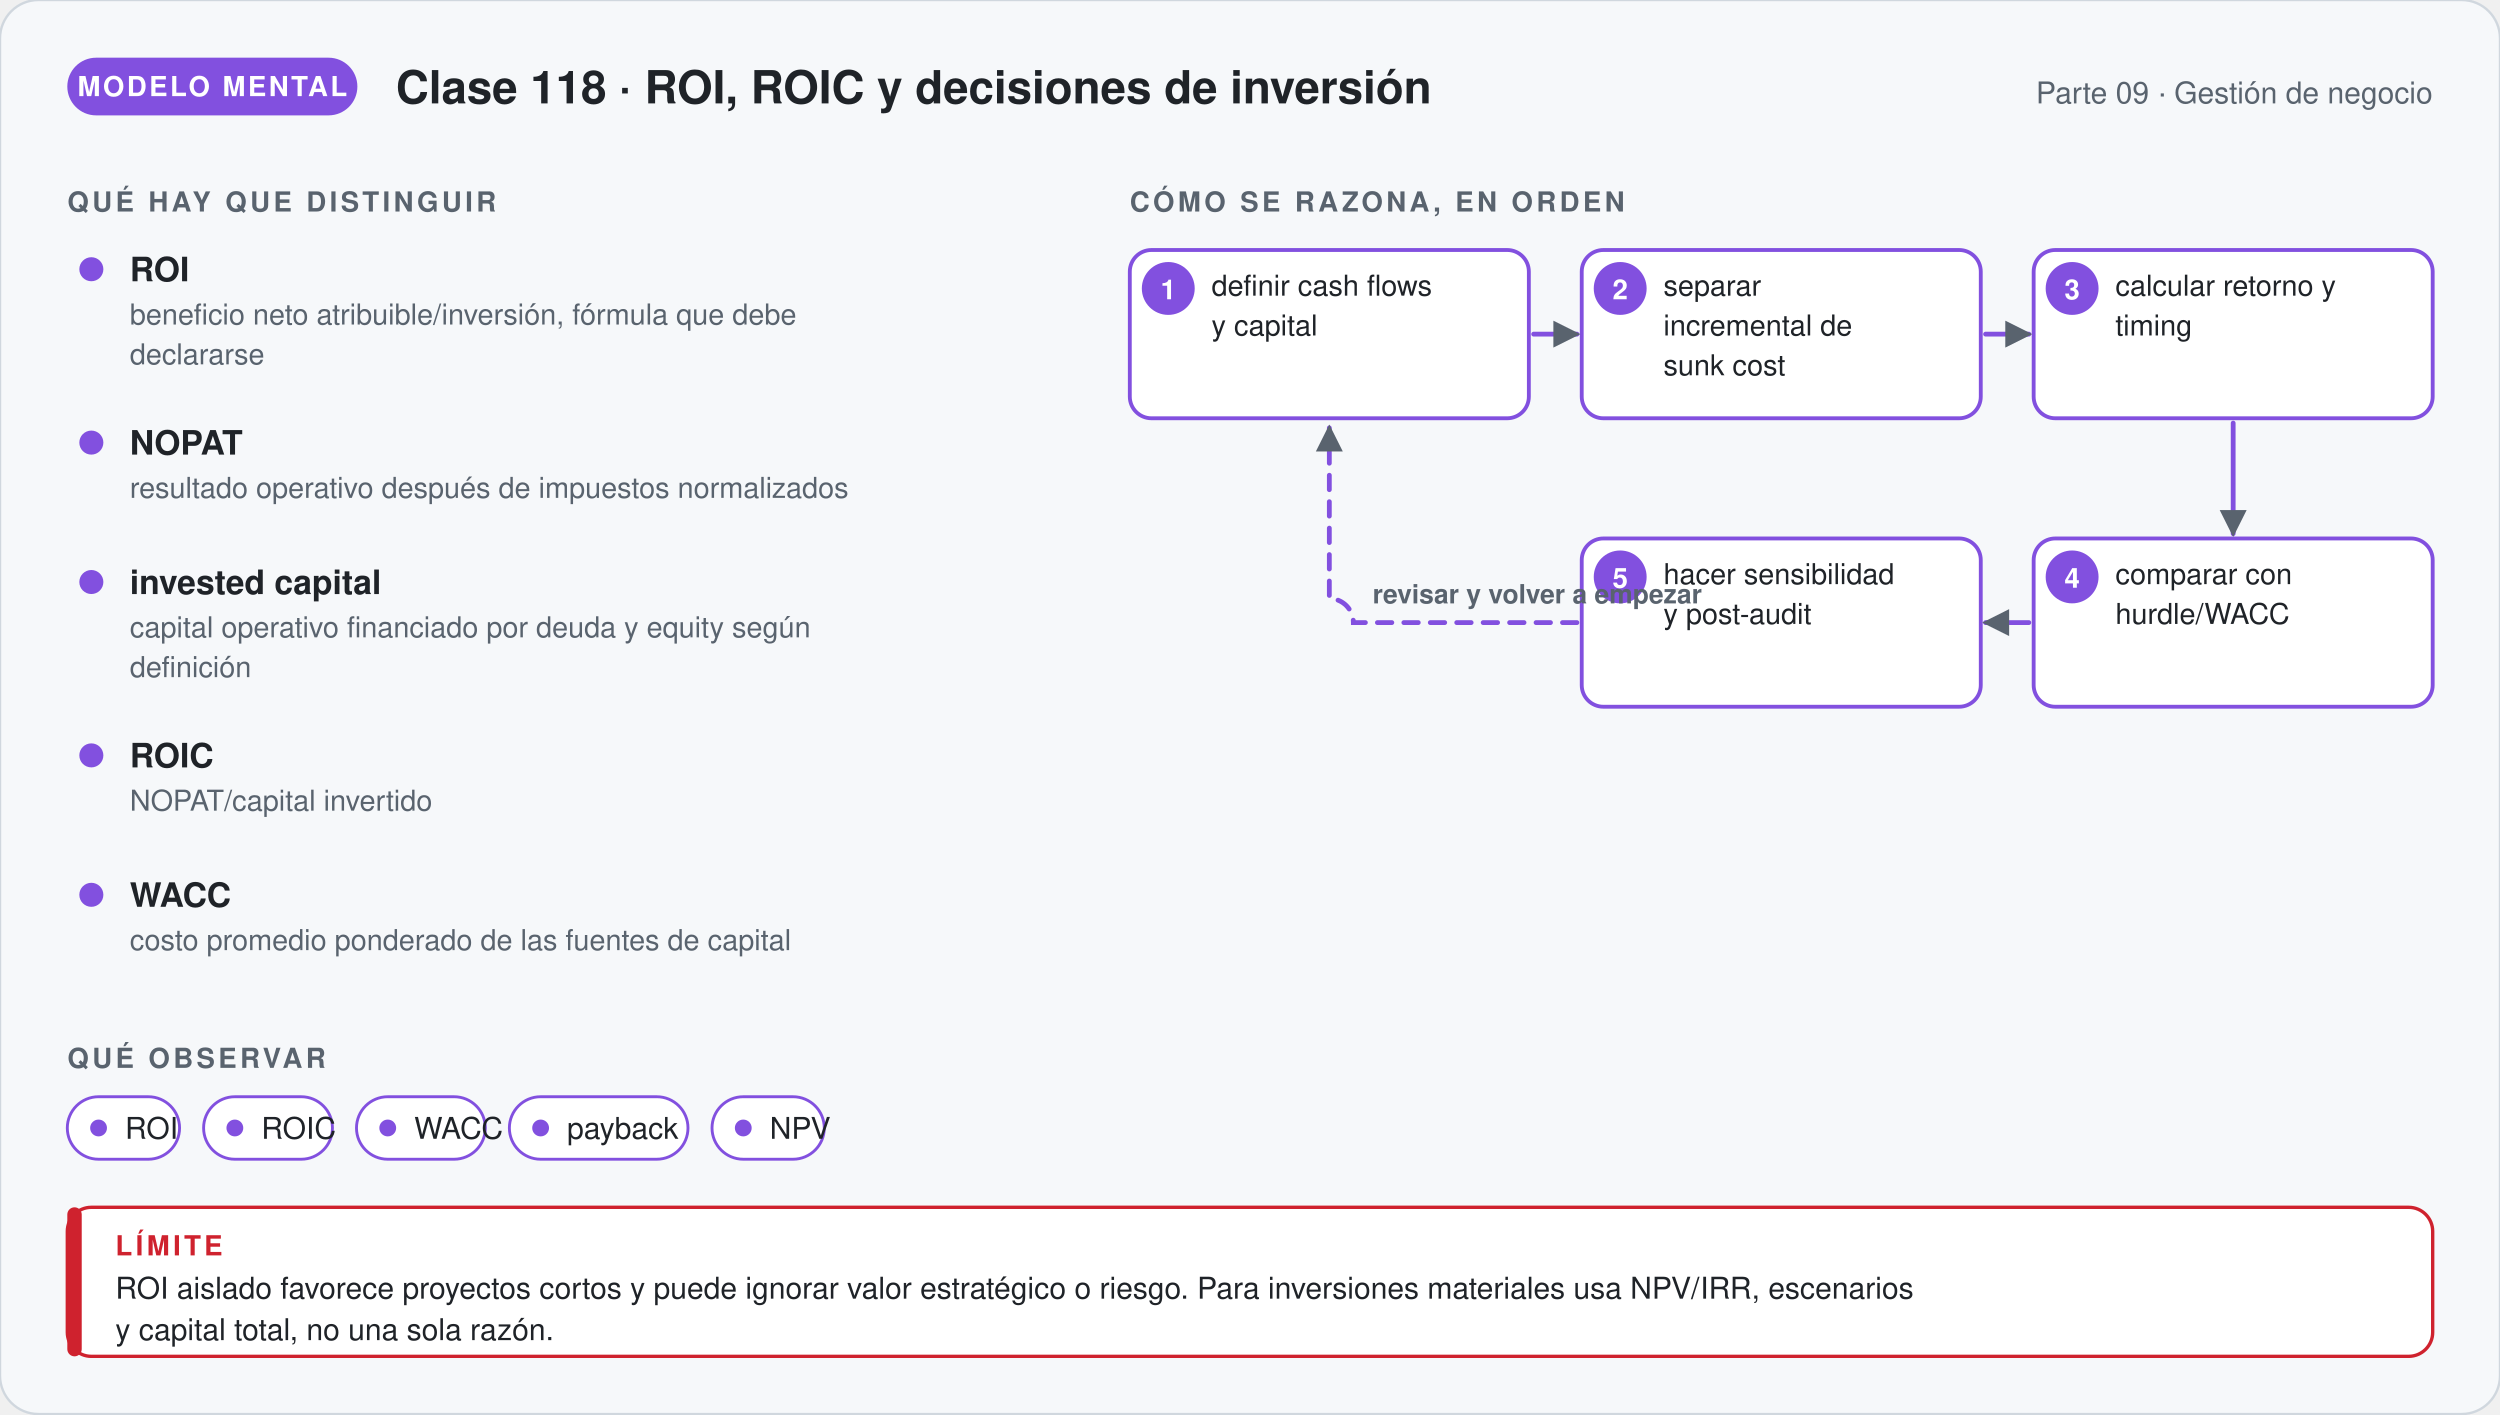
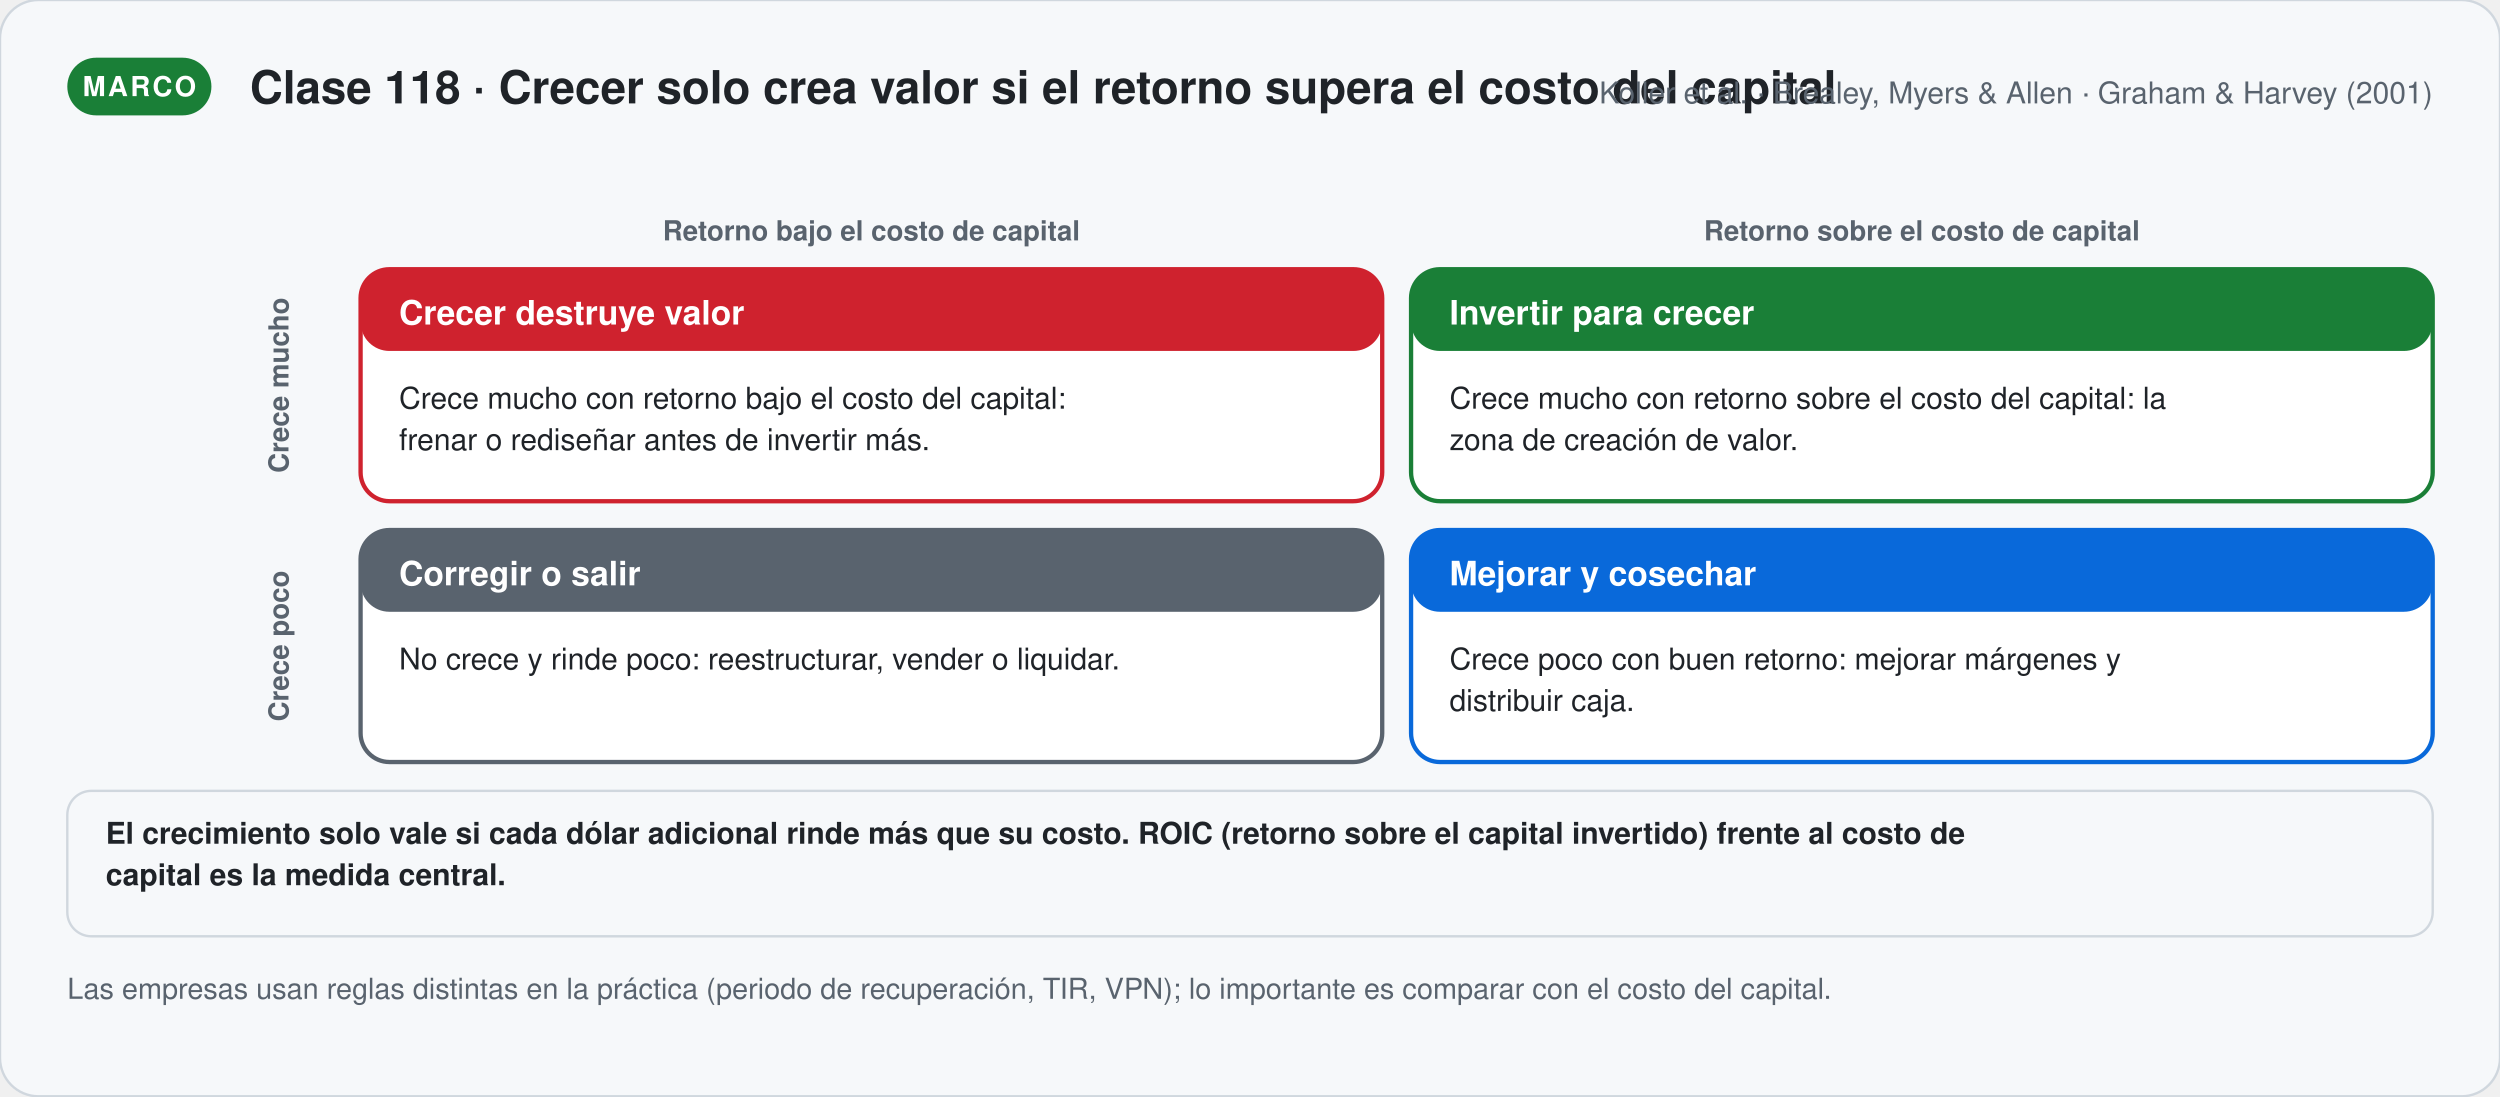
- <svg xmlns="http://www.w3.org/2000/svg" viewBox="0 0 1040 588.24" width="1040" role="img" aria-labelledby="t-g118 d-g118" font-family="'Segoe UI', 'Helvetica Neue', Helvetica, Arial, sans-serif">
+ <svg xmlns="http://www.w3.org/2000/svg" viewBox="0 0 1040 456.06" width="1040" role="img" aria-labelledby="t-s118 d-s118" font-family="'Segoe UI', 'Helvetica Neue', Helvetica, Arial, sans-serif">
  <defs>
-     <marker id="p-g118" viewBox="0 0 10 10" refX="8" refY="5" markerWidth="7" markerHeight="7" orient="auto">
+     <marker id="p-s118" viewBox="0 0 10 10" refX="8" refY="5" markerWidth="7" markerHeight="7" orient="auto">
      <path d="M1,1 L9,5 L1,9 Z" fill="#59636e" />
    </marker>
  </defs>
-   <rect width="1040" height="588.24" rx="16" fill="#f6f8fa" stroke="#d0d7de" />
-   <rect x="28" y="24" width="120.67" height="24" rx="12" fill="#8250df" />
-   <text x="88.335" y="40" font-size="11.5" font-weight="700" fill="#ffffff" text-anchor="middle" letter-spacing="1">MODELO MENTAL</text>
-   <text x="164.67" y="43" font-size="19" font-weight="700" fill="#1f2328" text-anchor="start">Clase 118 · ROI, ROIC y decisiones de inversión</text>
-   <text x="1012" y="43" font-size="12.5" font-weight="400" fill="#59636e" text-anchor="end">Parte 09 · Gestión de negocio</text>
-   <text x="28" y="88" font-size="11.5" font-weight="700" fill="#59636e" text-anchor="start" letter-spacing="1.4">QUÉ HAY QUE DISTINGUIR</text>
-   <circle cx="38" cy="112" r="5" fill="#8250df" />
-   <text x="54" y="117" font-size="14" font-weight="700" fill="#1f2328" text-anchor="start">ROI</text>
-   <text x="54" y="135" font-size="12" font-weight="400" fill="#59636e" text-anchor="start">beneficio neto atribuible/inversión, fórmula que debe</text>
-   <text x="54" y="151.56" font-size="12" font-weight="400" fill="#59636e" text-anchor="start">declararse</text>
-   <circle cx="38" cy="184.12" r="5" fill="#8250df" />
-   <text x="54" y="189.12" font-size="14" font-weight="700" fill="#1f2328" text-anchor="start">NOPAT</text>
-   <text x="54" y="207.12" font-size="12" font-weight="400" fill="#59636e" text-anchor="start">resultado operativo después de impuestos normalizados</text>
-   <circle cx="38" cy="242.12" r="5" fill="#8250df" />
-   <text x="54" y="247.12" font-size="14" font-weight="700" fill="#1f2328" text-anchor="start">invested capital</text>
-   <text x="54" y="265.12" font-size="12" font-weight="400" fill="#59636e" text-anchor="start">capital operativo financiado por deuda y equity según</text>
-   <text x="54" y="281.68" font-size="12" font-weight="400" fill="#59636e" text-anchor="start">definición</text>
-   <circle cx="38" cy="314.24" r="5" fill="#8250df" />
-   <text x="54" y="319.24" font-size="14" font-weight="700" fill="#1f2328" text-anchor="start">ROIC</text>
-   <text x="54" y="337.24" font-size="12" font-weight="400" fill="#59636e" text-anchor="start">NOPAT/capital invertido</text>
-   <circle cx="38" cy="372.24" r="5" fill="#8250df" />
-   <text x="54" y="377.24" font-size="14" font-weight="700" fill="#1f2328" text-anchor="start">WACC</text>
-   <text x="54" y="395.24" font-size="12" font-weight="400" fill="#59636e" text-anchor="start">costo promedio ponderado de las fuentes de capital</text>
-   <text x="470" y="88" font-size="11.5" font-weight="700" fill="#59636e" text-anchor="start" letter-spacing="1.4">CÓMO SE RAZONA, EN ORDEN</text>
-   <rect x="470" y="104" width="166" height="70" rx="9" fill="#ffffff" stroke="#8250df" stroke-width="1.6" />
-   <circle cx="486.0" cy="120" r="11" fill="#8250df" />
-   <text x="486" y="124.5" font-size="11.5" font-weight="700" fill="#ffffff" text-anchor="middle">1</text>
-   <text x="504" y="123" font-size="12" font-weight="400" fill="#1f2328" text-anchor="start">definir cash flows</text>
-   <text x="504" y="139.56" font-size="12" font-weight="400" fill="#1f2328" text-anchor="start">y capital</text>
-   <rect x="658" y="104" width="166" height="70" rx="9" fill="#ffffff" stroke="#8250df" stroke-width="1.6" />
-   <circle cx="674.0" cy="120" r="11" fill="#8250df" />
-   <text x="674" y="124.5" font-size="11.5" font-weight="700" fill="#ffffff" text-anchor="middle">2</text>
-   <text x="692" y="123" font-size="12" font-weight="400" fill="#1f2328" text-anchor="start">separar</text>
-   <text x="692" y="139.56" font-size="12" font-weight="400" fill="#1f2328" text-anchor="start">incremental de</text>
-   <text x="692" y="156.12" font-size="12" font-weight="400" fill="#1f2328" text-anchor="start">sunk cost</text>
-   <rect x="846" y="104" width="166" height="70" rx="9" fill="#ffffff" stroke="#8250df" stroke-width="1.6" />
-   <circle cx="862.0" cy="120" r="11" fill="#8250df" />
-   <text x="862" y="124.5" font-size="11.5" font-weight="700" fill="#ffffff" text-anchor="middle">3</text>
-   <text x="880" y="123" font-size="12" font-weight="400" fill="#1f2328" text-anchor="start">calcular retorno y</text>
-   <text x="880" y="139.56" font-size="12" font-weight="400" fill="#1f2328" text-anchor="start">timing</text>
-   <rect x="846" y="224" width="166" height="70" rx="9" fill="#ffffff" stroke="#8250df" stroke-width="1.6" />
-   <circle cx="862.0" cy="240" r="11" fill="#8250df" />
-   <text x="862" y="244.5" font-size="11.5" font-weight="700" fill="#ffffff" text-anchor="middle">4</text>
-   <text x="880" y="243" font-size="12" font-weight="400" fill="#1f2328" text-anchor="start">comparar con</text>
-   <text x="880" y="259.56" font-size="12" font-weight="400" fill="#1f2328" text-anchor="start">hurdle/WACC</text>
-   <rect x="658" y="224" width="166" height="70" rx="9" fill="#ffffff" stroke="#8250df" stroke-width="1.6" />
-   <circle cx="674.0" cy="240" r="11" fill="#8250df" />
-   <text x="674" y="244.5" font-size="11.5" font-weight="700" fill="#ffffff" text-anchor="middle">5</text>
-   <text x="692" y="243" font-size="12" font-weight="400" fill="#1f2328" text-anchor="start">hacer sensibilidad</text>
-   <text x="692" y="259.56" font-size="12" font-weight="400" fill="#1f2328" text-anchor="start">y post-audit</text>
-   <path d="M638,139 L656,139" stroke="#8250df" stroke-width="2" fill="none" stroke-linecap="round" marker-end="url(#p-g118)" />
-   <path d="M826,139 L844,139" stroke="#8250df" stroke-width="2" fill="none" stroke-linecap="round" marker-end="url(#p-g118)" />
-   <path d="M929,176 L929,222" stroke="#8250df" stroke-width="2" fill="none" stroke-linecap="round" marker-end="url(#p-g118)" />
-   <path d="M844,259 L826,259" stroke="#8250df" stroke-width="2" fill="none" stroke-linecap="round" marker-end="url(#p-g118)" />
-   <path d="M656.0,259.0 H563.0 a10,10 0 0 0 -10,-10 V178" stroke="#8250df" stroke-width="2" fill="none" stroke-dasharray="6 5" stroke-linecap="round" marker-end="url(#p-g118)" />
-   <text x="571" y="251" font-size="11" font-weight="600" fill="#59636e" text-anchor="start">revisar y volver a empezar</text>
-   <text x="28" y="444.24" font-size="11.5" font-weight="700" fill="#59636e" text-anchor="start" letter-spacing="1.4">QUÉ OBSERVAR</text>
-   <rect x="28" y="456.24" width="46.7" height="26" rx="13" fill="#ffffff" stroke="#8250df" stroke-width="1.2" />
-   <circle cx="41" cy="469.24" r="3.5" fill="#8250df" />
-   <text x="52" y="473.74" font-size="12.5" font-weight="400" fill="#1f2328" text-anchor="start">ROI</text>
-   <rect x="84.7" y="456.24" width="53.6" height="26" rx="13" fill="#ffffff" stroke="#8250df" stroke-width="1.2" />
-   <circle cx="97.7" cy="469.24" r="3.5" fill="#8250df" />
-   <text x="108.7" y="473.74" font-size="12.5" font-weight="400" fill="#1f2328" text-anchor="start">ROIC</text>
-   <rect x="148.3" y="456.24" width="53.6" height="26" rx="13" fill="#ffffff" stroke="#8250df" stroke-width="1.2" />
-   <circle cx="161.3" cy="469.24" r="3.5" fill="#8250df" />
-   <text x="172.3" y="473.74" font-size="12.5" font-weight="400" fill="#1f2328" text-anchor="start">WACC</text>
-   <rect x="211.9" y="456.24" width="74.3" height="26" rx="13" fill="#ffffff" stroke="#8250df" stroke-width="1.2" />
-   <circle cx="224.9" cy="469.24" r="3.5" fill="#8250df" />
-   <text x="235.9" y="473.74" font-size="12.5" font-weight="400" fill="#1f2328" text-anchor="start">payback</text>
-   <rect x="296.2" y="456.24" width="46.7" height="26" rx="13" fill="#ffffff" stroke="#8250df" stroke-width="1.2" />
-   <circle cx="309.2" cy="469.24" r="3.5" fill="#8250df" />
-   <text x="320.2" y="473.74" font-size="12.5" font-weight="400" fill="#1f2328" text-anchor="start">NPV</text>
-   <rect x="28" y="502.24" width="984" height="62" rx="10" fill="#ffffff" stroke="#cf222e" stroke-width="1.4" />
-   <rect x="28" y="502.24" width="6" height="62" rx="3" fill="#cf222e" />
-   <text x="48" y="522.24" font-size="11.5" font-weight="700" fill="#cf222e" text-anchor="start" letter-spacing="1.4">LÍMITE</text>
-   <text x="48" y="540.24" font-size="12.5" font-weight="400" fill="#1f2328" text-anchor="start">ROI aislado favorece proyectos cortos y puede ignorar valor estratégico o riesgo. Para inversiones materiales usa NPV/IRR, escenarios</text>
-   <text x="48" y="557.49" font-size="12.5" font-weight="400" fill="#1f2328" text-anchor="start">y capital total, no una sola razón.</text>
+   <rect width="1040" height="456.06" rx="16" fill="#f6f8fa" stroke="#d0d7de" />
+   <rect x="28" y="24" width="59.95" height="24" rx="12" fill="#1a7f37" />
+   <text x="57.975" y="40" font-size="11.5" font-weight="700" fill="#ffffff" text-anchor="middle" letter-spacing="1">MARCO</text>
+   <text x="103.95" y="43" font-size="19" font-weight="700" fill="#1f2328" text-anchor="start">Clase 118 · Crecer solo crea valor si el retorno supera el costo del capital</text>
+   <text x="1012" y="43" font-size="12.5" font-weight="400" fill="#59636e" text-anchor="end">Koller et al. · Brealey, Myers &amp; Allen · Graham &amp; Harvey (2001)</text>
+   <text x="362.5" y="100" font-size="11.5" font-weight="700" fill="#59636e" text-anchor="middle">Retorno bajo el costo de capital</text>
+   <text x="799.5" y="100" font-size="11.5" font-weight="700" fill="#59636e" text-anchor="middle">Retorno sobre el costo de capital</text>
+   <text transform="translate(120,160.25) rotate(-90)" font-size="11.5" font-weight="700" fill="#59636e" text-anchor="middle">Crece mucho</text>
+   <text transform="translate(120,268.75) rotate(-90)" font-size="11.5" font-weight="700" fill="#59636e" text-anchor="middle">Crece poco</text>
+   <rect x="150" y="112" width="425" height="96.5" rx="12" fill="#ffffff" stroke="#cf222e" stroke-width="1.8" />
+   <rect x="150.0" y="112.0" width="425.0" height="34" rx="12" fill="#cf222e" />
+   <text x="166" y="135" font-size="14" font-weight="700" fill="#ffffff" text-anchor="start">Crecer destruye valor</text>
+   <text x="166" y="170" font-size="12.5" font-weight="400" fill="#1f2328" text-anchor="start">Crece mucho con retorno bajo el costo del capital:</text>
+   <text x="166" y="187.25" font-size="12.5" font-weight="400" fill="#1f2328" text-anchor="start">frenar o rediseñar antes de invertir más.</text>
+   <rect x="587" y="112" width="425" height="96.5" rx="12" fill="#ffffff" stroke="#1a7f37" stroke-width="1.8" />
+   <rect x="587.0" y="112.0" width="425.0" height="34" rx="12" fill="#1a7f37" />
+   <text x="603" y="135" font-size="14" font-weight="700" fill="#ffffff" text-anchor="start">Invertir para crecer</text>
+   <text x="603" y="170" font-size="12.5" font-weight="400" fill="#1f2328" text-anchor="start">Crece mucho con retorno sobre el costo del capital: la</text>
+   <text x="603" y="187.25" font-size="12.5" font-weight="400" fill="#1f2328" text-anchor="start">zona de creación de valor.</text>
+   <rect x="150" y="220.5" width="425" height="96.5" rx="12" fill="#ffffff" stroke="#59636e" stroke-width="1.8" />
+   <rect x="150.0" y="220.5" width="425.0" height="34" rx="12" fill="#59636e" />
+   <text x="166" y="243.5" font-size="14" font-weight="700" fill="#ffffff" text-anchor="start">Corregir o salir</text>
+   <text x="166" y="278.5" font-size="12.5" font-weight="400" fill="#1f2328" text-anchor="start">No crece y rinde poco: reestructurar, vender o liquidar.</text>
+   <rect x="587" y="220.5" width="425" height="96.5" rx="12" fill="#ffffff" stroke="#0969da" stroke-width="1.8" />
+   <rect x="587.0" y="220.5" width="425.0" height="34" rx="12" fill="#0969da" />
+   <text x="603" y="243.5" font-size="14" font-weight="700" fill="#ffffff" text-anchor="start">Mejorar y cosechar</text>
+   <text x="603" y="278.5" font-size="12.5" font-weight="400" fill="#1f2328" text-anchor="start">Crece poco con buen retorno: mejorar márgenes y</text>
+   <text x="603" y="295.75" font-size="12.5" font-weight="400" fill="#1f2328" text-anchor="start">distribuir caja.</text>
+   <rect x="28" y="329" width="984" height="60.5" rx="10" fill="#f6f8fa" stroke="#d0d7de" stroke-width="1" />
+   <text x="44" y="351" font-size="12.5" font-weight="600" fill="#1f2328" text-anchor="start">El crecimiento solo vale si cada dólar adicional rinde más que su costo. ROIC (retorno sobre el capital invertido) frente al costo de</text>
+   <text x="44" y="368.25" font-size="12.5" font-weight="600" fill="#1f2328" text-anchor="start">capital es la medida central.</text>
+   <text x="28" y="415.5" font-size="12" font-weight="400" fill="#59636e" text-anchor="start">Las empresas usan reglas distintas en la práctica (periodo de recuperación, TIR, VPN); lo importante es comparar con el costo del capital.</text>
</svg>
